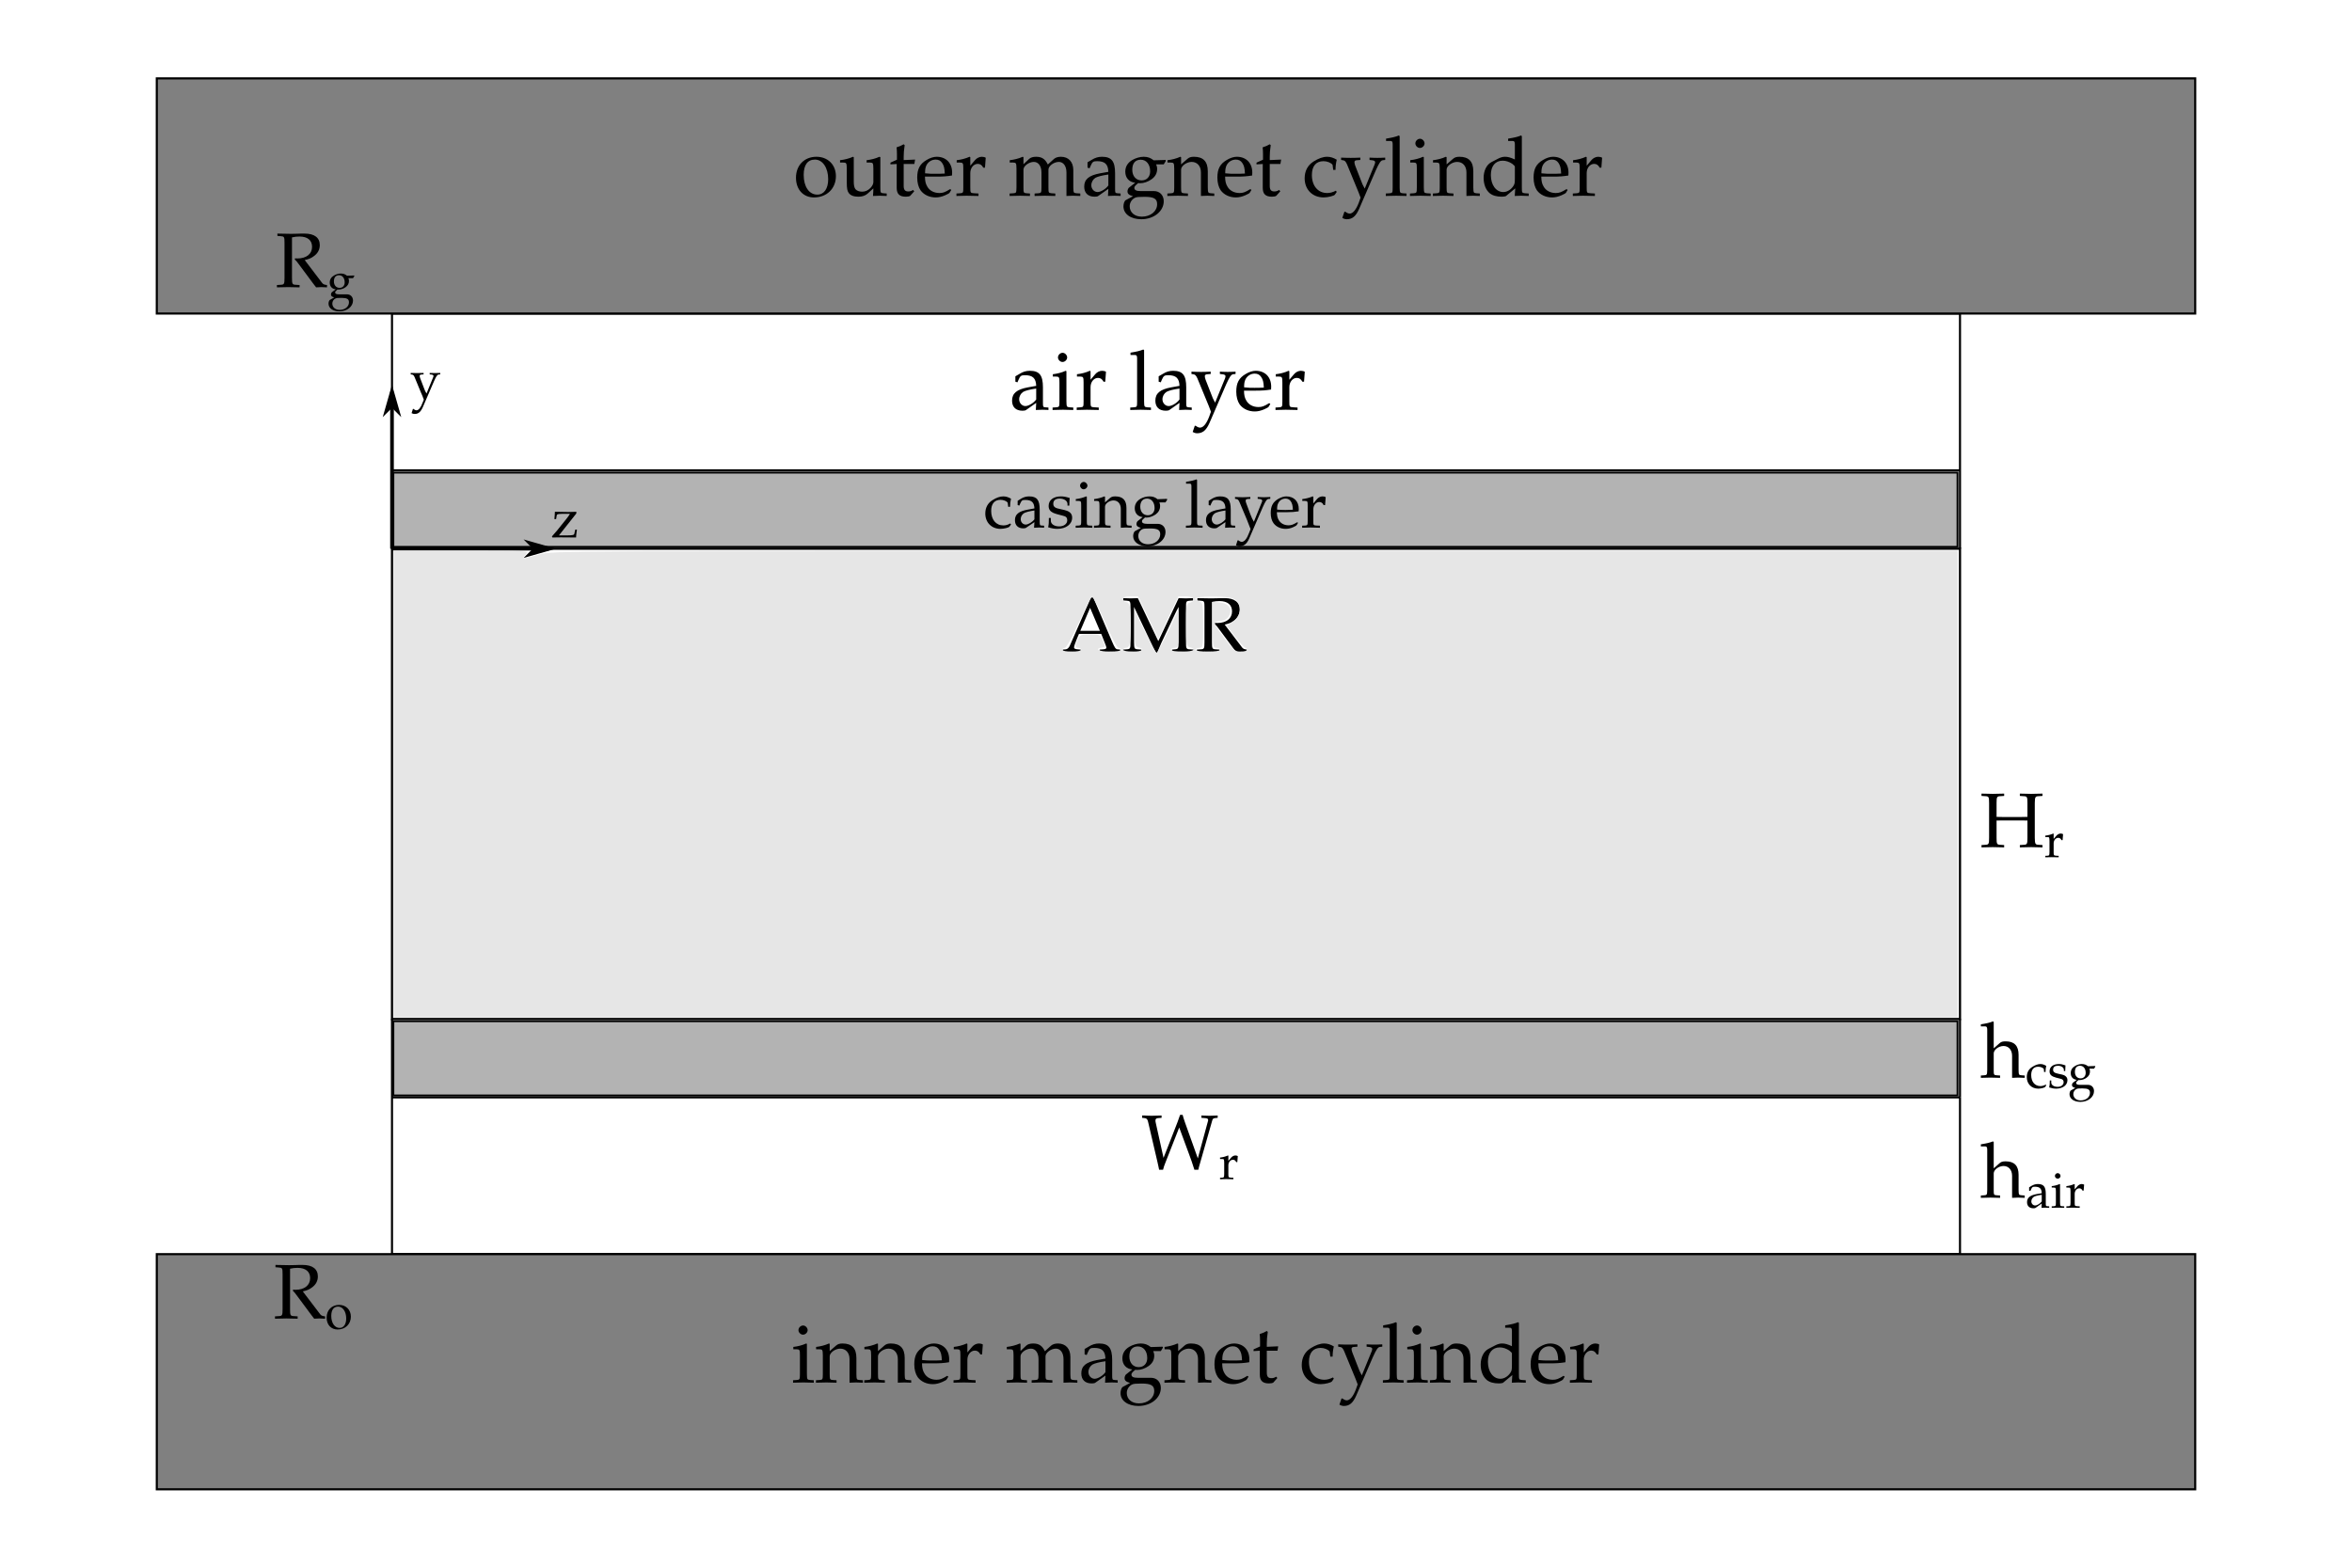
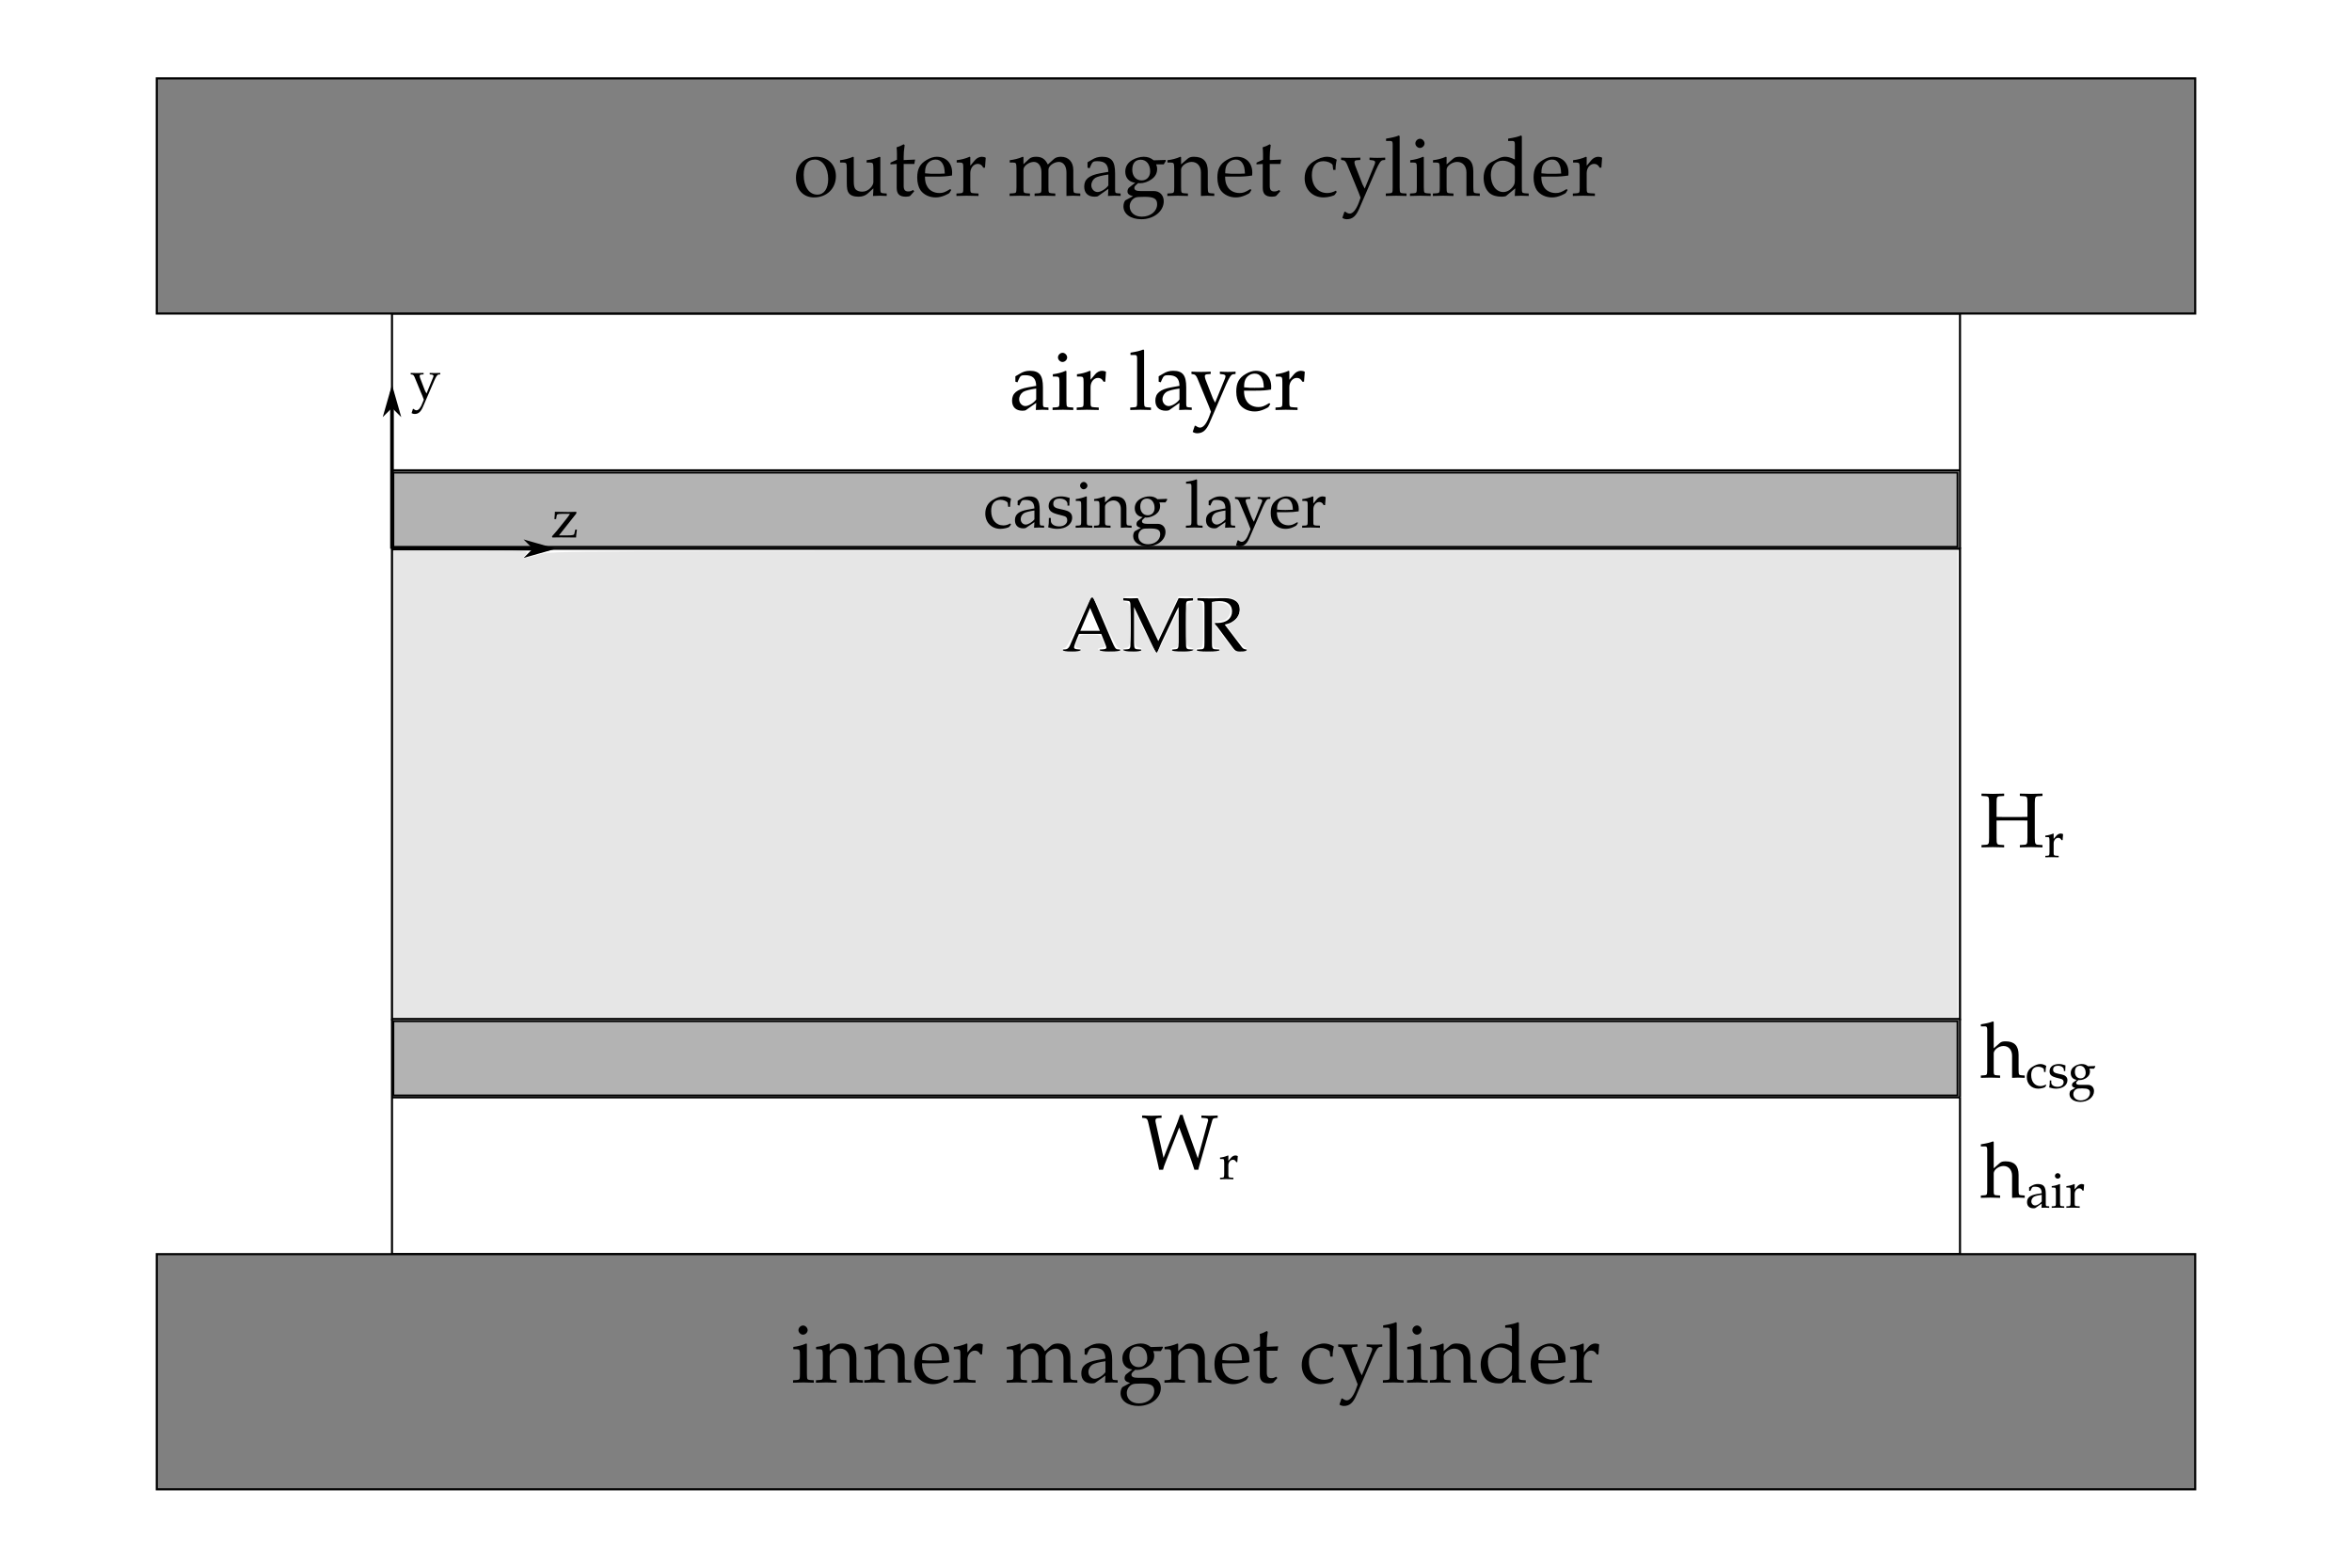
<svg xmlns="http://www.w3.org/2000/svg" width="30cm" height="20cm" viewBox="0 0 300 200" version="1.1" id="svg8">
  <defs id="defs2">
    <marker orient="auto" refY="0.0" refX="0.0" id="marker1201" style="overflow:visible;">
      <path id="path1199" d="M 0.0,0.0 L 5.0,-5.0 L -12.5,0.0 L 5.0,5.0 L 0.0,0.0 z " style="fill-rule:evenodd;stroke:#000000;stroke-width:1pt;stroke-opacity:1;fill:#000000;fill-opacity:1" transform="scale(0.4) rotate(180) translate(10,0)" />
    </marker>
    <marker orient="auto" refY="0.0" refX="0.0" id="Arrow1Mend" style="overflow:visible;">
      <path id="path894" d="M 0.0,0.0 L 5.0,-5.0 L -12.5,0.0 L 5.0,5.0 L 0.0,0.0 z " style="fill-rule:evenodd;stroke:#000000;stroke-width:1pt;stroke-opacity:1;fill:#000000;fill-opacity:1" transform="scale(0.4) rotate(180) translate(10,0)" />
    </marker>
  </defs>
  <g id="layer1" transform="translate(0,-97.00001)">
    <rect id="rect12" width="200" height="60" x="50" y="167" style="stroke-width:0.279;fill:none;stroke:#000000" />
    <ellipse style="fill:#000000;stroke:#000000;stroke-width:0.265" id="path20" cx="20" cy="197" rx="7.0311161e-13" ry="4.7412115e-07" />
    <ellipse style="fill:#000000;stroke:#000000;stroke-width:0.265" id="path22" cx="20" cy="197" rx="7.0311161e-13" ry="7.0687157e-13" />
    <path style="fill:none;stroke:#000000;stroke-width:0.265px;stroke-linecap:butt;stroke-linejoin:miter;stroke-opacity:1" d="M 50,157 H 250" id="path63" />
    <path style="fill:none;stroke:#000000;stroke-width:0.265px;stroke-linecap:butt;stroke-linejoin:miter;stroke-opacity:1" d="M 50,137 H 250" id="path65" />
    <path id="path67" d="M 50,237 H 250" style="fill:none;stroke:#000000;stroke-width:0.265px;stroke-linecap:butt;stroke-linejoin:miter;stroke-opacity:1" />
    <path style="fill:none;stroke:#000000;stroke-width:0.265px;stroke-linecap:butt;stroke-linejoin:miter;stroke-opacity:1" d="M 50,257 H 250" id="path69" />
    <path style="fill:none;stroke:#000000;stroke-width:0.265px;stroke-linecap:butt;stroke-linejoin:miter;stroke-opacity:1" d="m 50,167 v -30" id="path71" />
    <path style="fill:none;stroke:#000000;stroke-width:0.265px;stroke-linecap:butt;stroke-linejoin:miter;stroke-opacity:1" d="m 250,137 v 30" id="path73" />
    <path style="fill:none;stroke:#000000;stroke-width:0.265px;stroke-linecap:butt;stroke-linejoin:miter;stroke-opacity:1" d="m 50,227 v 10 l 0,20" id="path75" />
    <path style="fill:none;stroke:#000000;stroke-width:0.265px;stroke-linecap:butt;stroke-linejoin:miter;stroke-opacity:1" d="m 250,237 v 20 0 z" id="path77" />
    <path style="fill:#b3b3b3;stroke:#000000;stroke-width:0.265px;stroke-linecap:butt;stroke-linejoin:miter;stroke-opacity:1" d="m 250,237 v -10" id="path79" />
    <path style="fill:#b3b3b3;stroke:#000000;stroke-width:0.918" d="m 189.619,245.784 v -17.91 h 377.034 377.034 v 17.91 17.91 H 566.654 189.619 Z" id="path81" transform="matrix(0.2645833,0,0,0.2645833,0,97.00001)" />
    <path style="fill:#b3b3b3;stroke:#000000;stroke-width:0.918" d="m 189.619,510.305 v -17.91 h 377.034 377.034 v 17.91 17.91 H 566.654 189.619 Z" id="path83" transform="matrix(0.2645833,0,0,0.2645833,0,97.00001)" />
    <text xml:space="preserve" style="font-style:normal;font-weight:normal;font-size:10.583px;line-height:1.25;font-family:sans-serif;letter-spacing:0px;word-spacing:0px;fill:#000000;fill-opacity:1;stroke:none;stroke-width:0.265" x="128.748" y="149.273" id="text304">
      <tspan id="tspan302" x="128.748" y="149.273" style="font-style:normal;font-variant:normal;font-weight:normal;font-stretch:normal;font-family:Palatino;-inkscape-font-specification:Palatino;stroke-width:0.265">air layer</tspan>
    </text>
    <text id="text308" y="164.297" x="125.456" style="font-style:normal;font-weight:normal;font-size:10.583px;line-height:1.25;font-family:sans-serif;letter-spacing:0px;word-spacing:0px;fill:#000000;fill-opacity:1;stroke:none;stroke-width:0.265" xml:space="preserve">
      <tspan style="font-style:normal;font-variant:normal;font-weight:normal;font-stretch:normal;font-size:8.467px;font-family:Palatino;-inkscape-font-specification:Palatino;stroke-width:0.265" y="164.297" x="125.456" id="tspan306">casing layer</tspan>
    </text>
    <text xml:space="preserve" style="font-style:normal;font-weight:normal;font-size:10.583px;line-height:1.25;font-family:sans-serif;letter-spacing:0px;word-spacing:0px;fill:#000000;fill-opacity:1;stroke:none;stroke-width:0.265" x="252.597" y="234.477" id="text312">
      <tspan id="tspan310" x="252.597" y="234.477" style="font-style:normal;font-variant:normal;font-weight:normal;font-stretch:normal;font-size:9.878px;font-family:Palatino;-inkscape-font-specification:Palatino;stroke-width:0.265">h<tspan style="font-style:normal;font-variant:normal;font-weight:normal;font-stretch:normal;font-size:65%;font-family:Palatino;-inkscape-font-specification:Palatino;baseline-shift:sub" id="tspan314">csg</tspan>
      </tspan>
    </text>
    <text id="text320" y="249.786" x="252.597" style="font-style:normal;font-weight:normal;font-size:10.583px;line-height:1.25;font-family:sans-serif;letter-spacing:0px;word-spacing:0px;fill:#000000;fill-opacity:1;stroke:none;stroke-width:0.265" xml:space="preserve">
      <tspan style="font-style:normal;font-variant:normal;font-weight:normal;font-stretch:normal;font-size:9.878px;font-family:Palatino;-inkscape-font-specification:Palatino;stroke-width:0.265" y="249.786" x="252.597" id="tspan318">h<tspan style="font-style:normal;font-variant:normal;font-weight:normal;font-stretch:normal;font-size:65%;font-family:Palatino;-inkscape-font-specification:Palatino;baseline-shift:sub" id="tspan322">air</tspan>
      </tspan>
    </text>
    <text id="text328" y="205.072" x="252.524" style="font-style:normal;font-weight:normal;font-size:10.583px;line-height:1.25;font-family:sans-serif;letter-spacing:0px;word-spacing:0px;fill:#000000;fill-opacity:1;stroke:none;stroke-width:0.265" xml:space="preserve">
      <tspan style="font-style:normal;font-variant:normal;font-weight:normal;font-stretch:normal;font-size:9.878px;font-family:Palatino;-inkscape-font-specification:Palatino;stroke-width:0.265" y="205.072" x="252.524" id="tspan326">H<tspan style="font-size:65%;baseline-shift:sub" id="tspan72">r</tspan>
      </tspan>
    </text>
    <text id="text334" y="246.141" x="145.598" style="font-style:normal;font-weight:normal;font-size:10.583px;line-height:1.25;font-family:sans-serif;letter-spacing:0px;word-spacing:0px;fill:#000000;fill-opacity:1;stroke:none;stroke-width:0.265" xml:space="preserve">
      <tspan style="font-style:normal;font-variant:normal;font-weight:normal;font-stretch:normal;font-size:9.878px;font-family:Palatino;-inkscape-font-specification:Palatino;stroke-width:0.265" y="246.141" x="145.598" id="tspan332">W<tspan style="font-size:65%;baseline-shift:sub" id="tspan74">r</tspan>
      </tspan>
    </text>
    <rect style="fill:#808080;stroke:#000000;stroke-width:0.27" id="rect336" width="260" height="30" x="20" y="107" />
    <rect y="257" x="20" height="30" width="260" id="rect338" style="fill:#808080;stroke:#000000;stroke-width:0.27" />
    <text id="text342" y="121.97" x="101.182" style="font-style:normal;font-weight:normal;font-size:10.583px;line-height:1.25;font-family:sans-serif;letter-spacing:0px;word-spacing:0px;fill:#000000;fill-opacity:1;stroke:none;stroke-width:0.265" xml:space="preserve">
      <tspan style="font-style:normal;font-variant:normal;font-weight:normal;font-stretch:normal;font-family:Palatino;-inkscape-font-specification:Palatino;stroke-width:0.265" y="121.97" x="101.182" id="tspan340">outer magnet cylinder</tspan>
    </text>
    <text xml:space="preserve" style="font-style:normal;font-weight:normal;font-size:10.583px;line-height:1.25;font-family:sans-serif;letter-spacing:0px;word-spacing:0px;fill:#000000;fill-opacity:1;stroke:none;stroke-width:0.265" x="135.419" y="180.136" id="text350">
      <tspan id="tspan348" x="135.419" y="180.136" style="font-style:normal;font-variant:normal;font-weight:normal;font-stretch:normal;font-size:9.878px;font-family:Palatino;-inkscape-font-specification:Palatino;stroke-width:0.265">AMR</tspan>
    </text>
    <path style="fill:none;stroke:#000000;stroke-width:0.465;stroke-linecap:butt;stroke-linejoin:miter;stroke-opacity:1;stroke-miterlimit:4;stroke-dasharray:none;marker-end:url(#Arrow1Mend)" d="M 50,167 H 70" id="path78" />
    <path style="fill:none;stroke:#000000;stroke-width:0.465;stroke-linecap:butt;stroke-linejoin:miter;stroke-opacity:1;marker-end:url(#marker1201);stroke-miterlimit:4;stroke-dasharray:none" d="m 50,167 v -20" id="path1197" />
    <text id="text1241" y="165.555" x="70.292" style="font-style:normal;font-weight:normal;font-size:10.583px;line-height:1.25;font-family:sans-serif;letter-spacing:0px;word-spacing:0px;fill:#000000;fill-opacity:1;stroke:none;stroke-width:0.265" xml:space="preserve">
      <tspan style="font-style:normal;font-variant:normal;font-weight:normal;font-stretch:normal;font-size:7.056px;font-family:Palatino;-inkscape-font-specification:Palatino;stroke-width:0.265" y="165.555" x="70.292" id="tspan1239">z</tspan>
    </text>
    <text xml:space="preserve" style="font-style:normal;font-weight:normal;font-size:10.583px;line-height:1.25;font-family:sans-serif;letter-spacing:0px;word-spacing:0px;fill:#000000;fill-opacity:1;stroke:none;stroke-width:0.265" x="52.309" y="147.815" id="text1245">
      <tspan id="tspan1243" x="52.309" y="147.815" style="font-style:normal;font-variant:normal;font-weight:normal;font-stretch:normal;font-size:7.056px;font-family:Palatino;-inkscape-font-specification:Palatino;stroke-width:0.265">y</tspan>
    </text>
    <path style="fill:#e6e6e6;stroke-width:1.614;stroke-miterlimit:4;stroke-dasharray:none" d="M 189.671,378.045 V 265.531 h 32.748 c 32.69,0 32.745,0.003 31.086,1.837 -2.065,2.281 -1.549,2.281 6.429,0 6.371,-1.822 9.177,-1.837 345.114,-1.837 H 943.739 V 378.045 490.558 H 566.705 189.671 Z m 373.494,-73.769 4.757,-9.813 0.08,8.955 c 0.075,8.37 -0.04,8.955 -1.757,8.955 -1.01,0 -1.837,0.413 -1.837,0.918 0,0.51 2.449,0.918 5.511,0.918 5.372,0 7.361,-1.139 3.674,-2.103 -1.699,-0.444 -1.837,-1.253 -1.837,-10.756 0,-9.503 0.138,-10.311 1.837,-10.756 3.415,-0.893 2.115,-3.022 -1.846,-3.022 h -3.683 l -4.826,10.255 -4.826,10.255 -4.87,-10.255 -4.87,-10.255 h -3.612 c -2.599,0 -3.612,0.387 -3.612,1.378 0,0.758 0.576,1.378 1.279,1.378 1.932,0 2.394,2.127 2.394,11.022 0,8.895 -0.462,11.022 -2.394,11.022 -0.704,0 -1.279,0.413 -1.279,0.918 0,0.505 2.067,0.918 4.592,0.918 4.61,0 6.189,-1.205 2.755,-2.103 -1.679,-0.439 -1.83,-1.219 -1.761,-9.062 l 0.076,-8.582 4.999,10.463 c 2.749,5.755 5.292,10.17 5.649,9.813 0.358,-0.358 2.791,-5.066 5.407,-10.463 z m -41.924,9.016 c 0,-0.505 -0.62,-0.918 -1.378,-0.918 -1.656,0 -1.73,-0.977 -0.312,-4.09 0.95,-2.086 1.603,-2.339 6.014,-2.339 4.711,0 5.009,0.143 6.213,2.985 1.168,2.756 1.129,3.008 -0.504,3.279 -3.935,0.653 -1.412,2.003 3.743,2.003 3.062,0 5.511,-0.408 5.511,-0.918 0,-0.505 -0.575,-0.918 -1.277,-0.918 -0.766,0 -3.405,-4.974 -6.59,-12.422 -2.922,-6.832 -5.724,-12.285 -6.226,-12.118 -0.502,0.167 -3.371,5.757 -6.375,12.422 -3.19,7.078 -5.991,12.118 -6.734,12.118 -0.699,0 -1.271,0.413 -1.271,0.918 0,0.505 2.067,0.918 4.592,0.918 2.526,0 4.592,-0.413 4.592,-0.918 z m 67.049,0 c 0,-0.505 -0.827,-0.918 -1.837,-0.918 -1.735,0 -1.837,-0.612 -1.837,-11.077 v -11.077 l 3.34,0.285 c 4.345,0.371 6.273,2.973 4.641,6.264 -0.794,1.602 -2.023,2.374 -4.098,2.575 -1.63,0.158 -2.964,0.683 -2.964,1.166 0,0.483 2.159,3.763 4.798,7.29 4.232,5.655 5.153,6.412 7.807,6.412 1.655,0 3.009,-0.413 3.009,-0.918 0,-0.505 -0.347,-0.918 -0.771,-0.918 -0.424,0 -2.621,-2.382 -4.881,-5.293 l -4.11,-5.293 2.758,-1.826 c 4.928,-3.262 4.719,-10.157 -0.35,-11.568 -3.875,-1.078 -17.444,-0.935 -17.444,0.184 0,0.552 0.827,1.221 1.837,1.485 1.707,0.446 1.837,1.253 1.837,11.395 0,10.302 -0.103,10.915 -1.837,10.915 -1.01,0 -1.837,0.413 -1.837,0.918 0,0.518 2.602,0.918 5.97,0.918 3.368,0 5.97,-0.4 5.97,-0.918 z" id="path1247" transform="matrix(0.2645833,0,0,0.2645833,0,97.00001)" />
-     <text id="text1253" y="133.626" x="35.1" style="font-style:normal;font-weight:normal;font-size:10.583px;line-height:1.25;font-family:sans-serif;letter-spacing:0px;word-spacing:0px;fill:#000000;fill-opacity:1;stroke:none;stroke-width:0.265" xml:space="preserve">
-       <tspan style="font-style:normal;font-variant:normal;font-weight:normal;font-stretch:normal;font-size:9.878px;font-family:Palatino;-inkscape-font-specification:Palatino;stroke-width:0.265" y="133.626" x="35.1" id="tspan1251">R<tspan style="font-size:65%;baseline-shift:sub" id="tspan1255">g</tspan>
-       </tspan>
-     </text>
-     <text xml:space="preserve" style="font-style:normal;font-weight:normal;font-size:10.583px;line-height:1.25;font-family:sans-serif;letter-spacing:0px;word-spacing:0px;fill:#000000;fill-opacity:1;stroke:none;stroke-width:0.265" x="34.857" y="265.204" id="text1261">
-       <tspan id="tspan1259" x="34.857" y="265.204" style="font-style:normal;font-variant:normal;font-weight:normal;font-stretch:normal;font-size:9.878px;font-family:Palatino;-inkscape-font-specification:Palatino;stroke-width:0.265">R<tspan style="font-size:65%;baseline-shift:sub" id="tspan1263">o</tspan>
-       </tspan>
-     </text>
    <text xml:space="preserve" style="font-style:normal;font-weight:normal;font-size:10.583px;line-height:1.25;font-family:sans-serif;letter-spacing:0px;word-spacing:0px;fill:#000000;fill-opacity:1;stroke:none;stroke-width:0.265" x="100.939" y="273.367" id="text1267">
      <tspan id="tspan1265" x="100.939" y="273.367" style="font-style:normal;font-variant:normal;font-weight:normal;font-stretch:normal;font-family:Palatino;-inkscape-font-specification:Palatino;stroke-width:0.265">inner magnet cylinder</tspan>
    </text>
  </g>
</svg>
